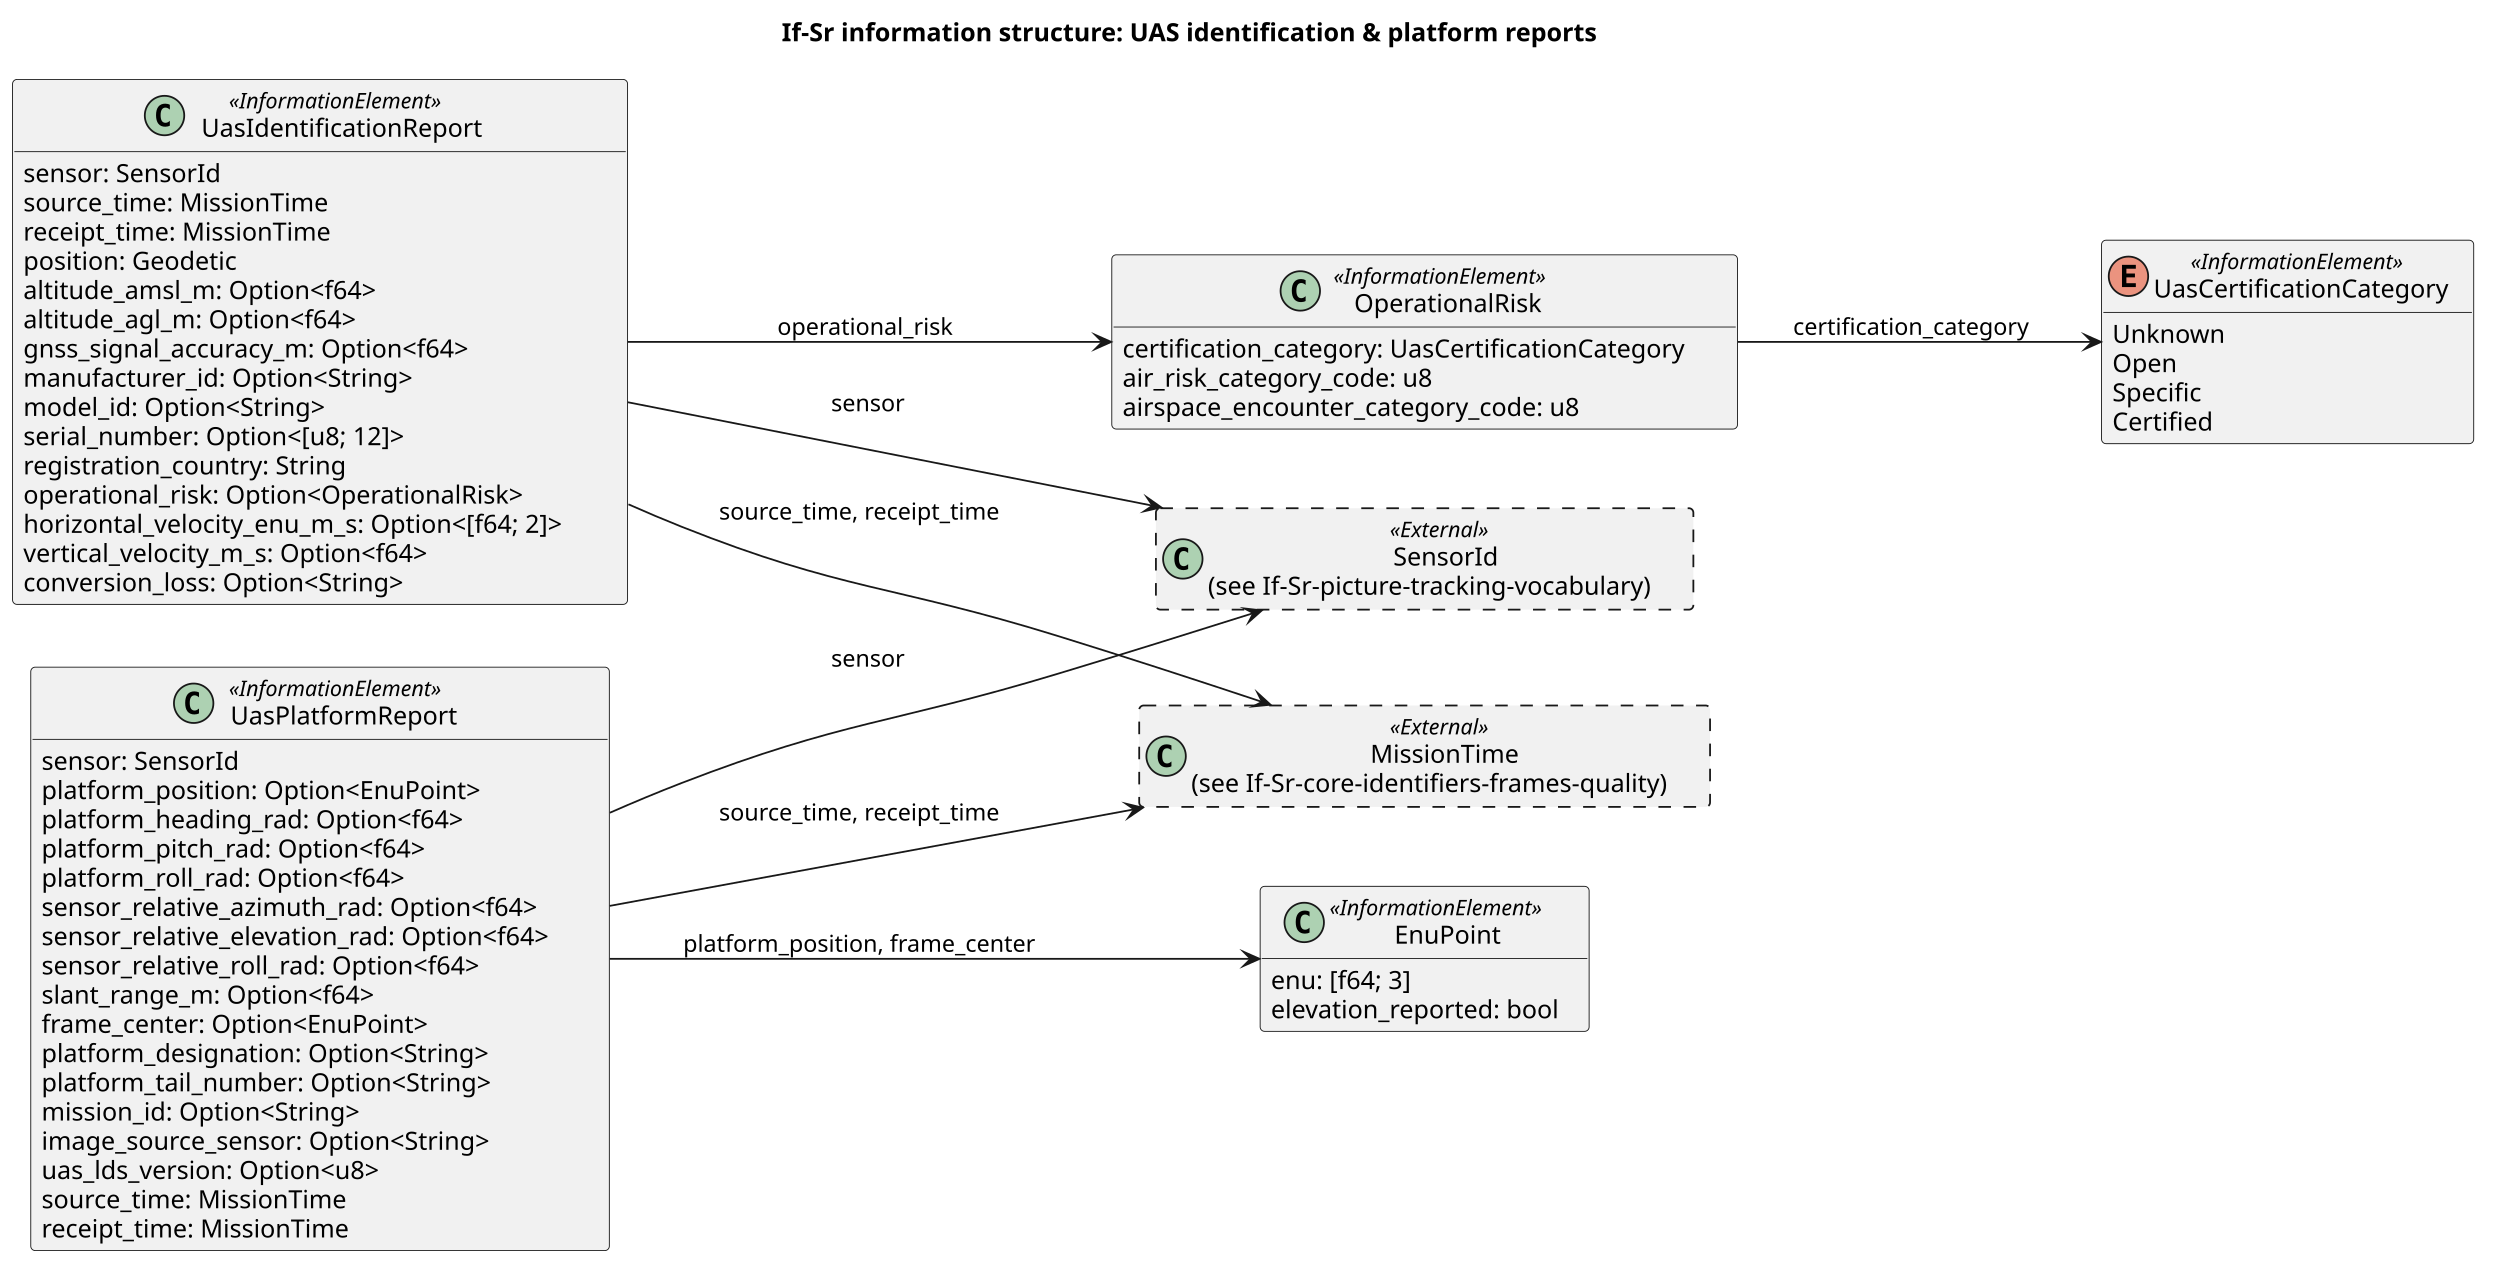
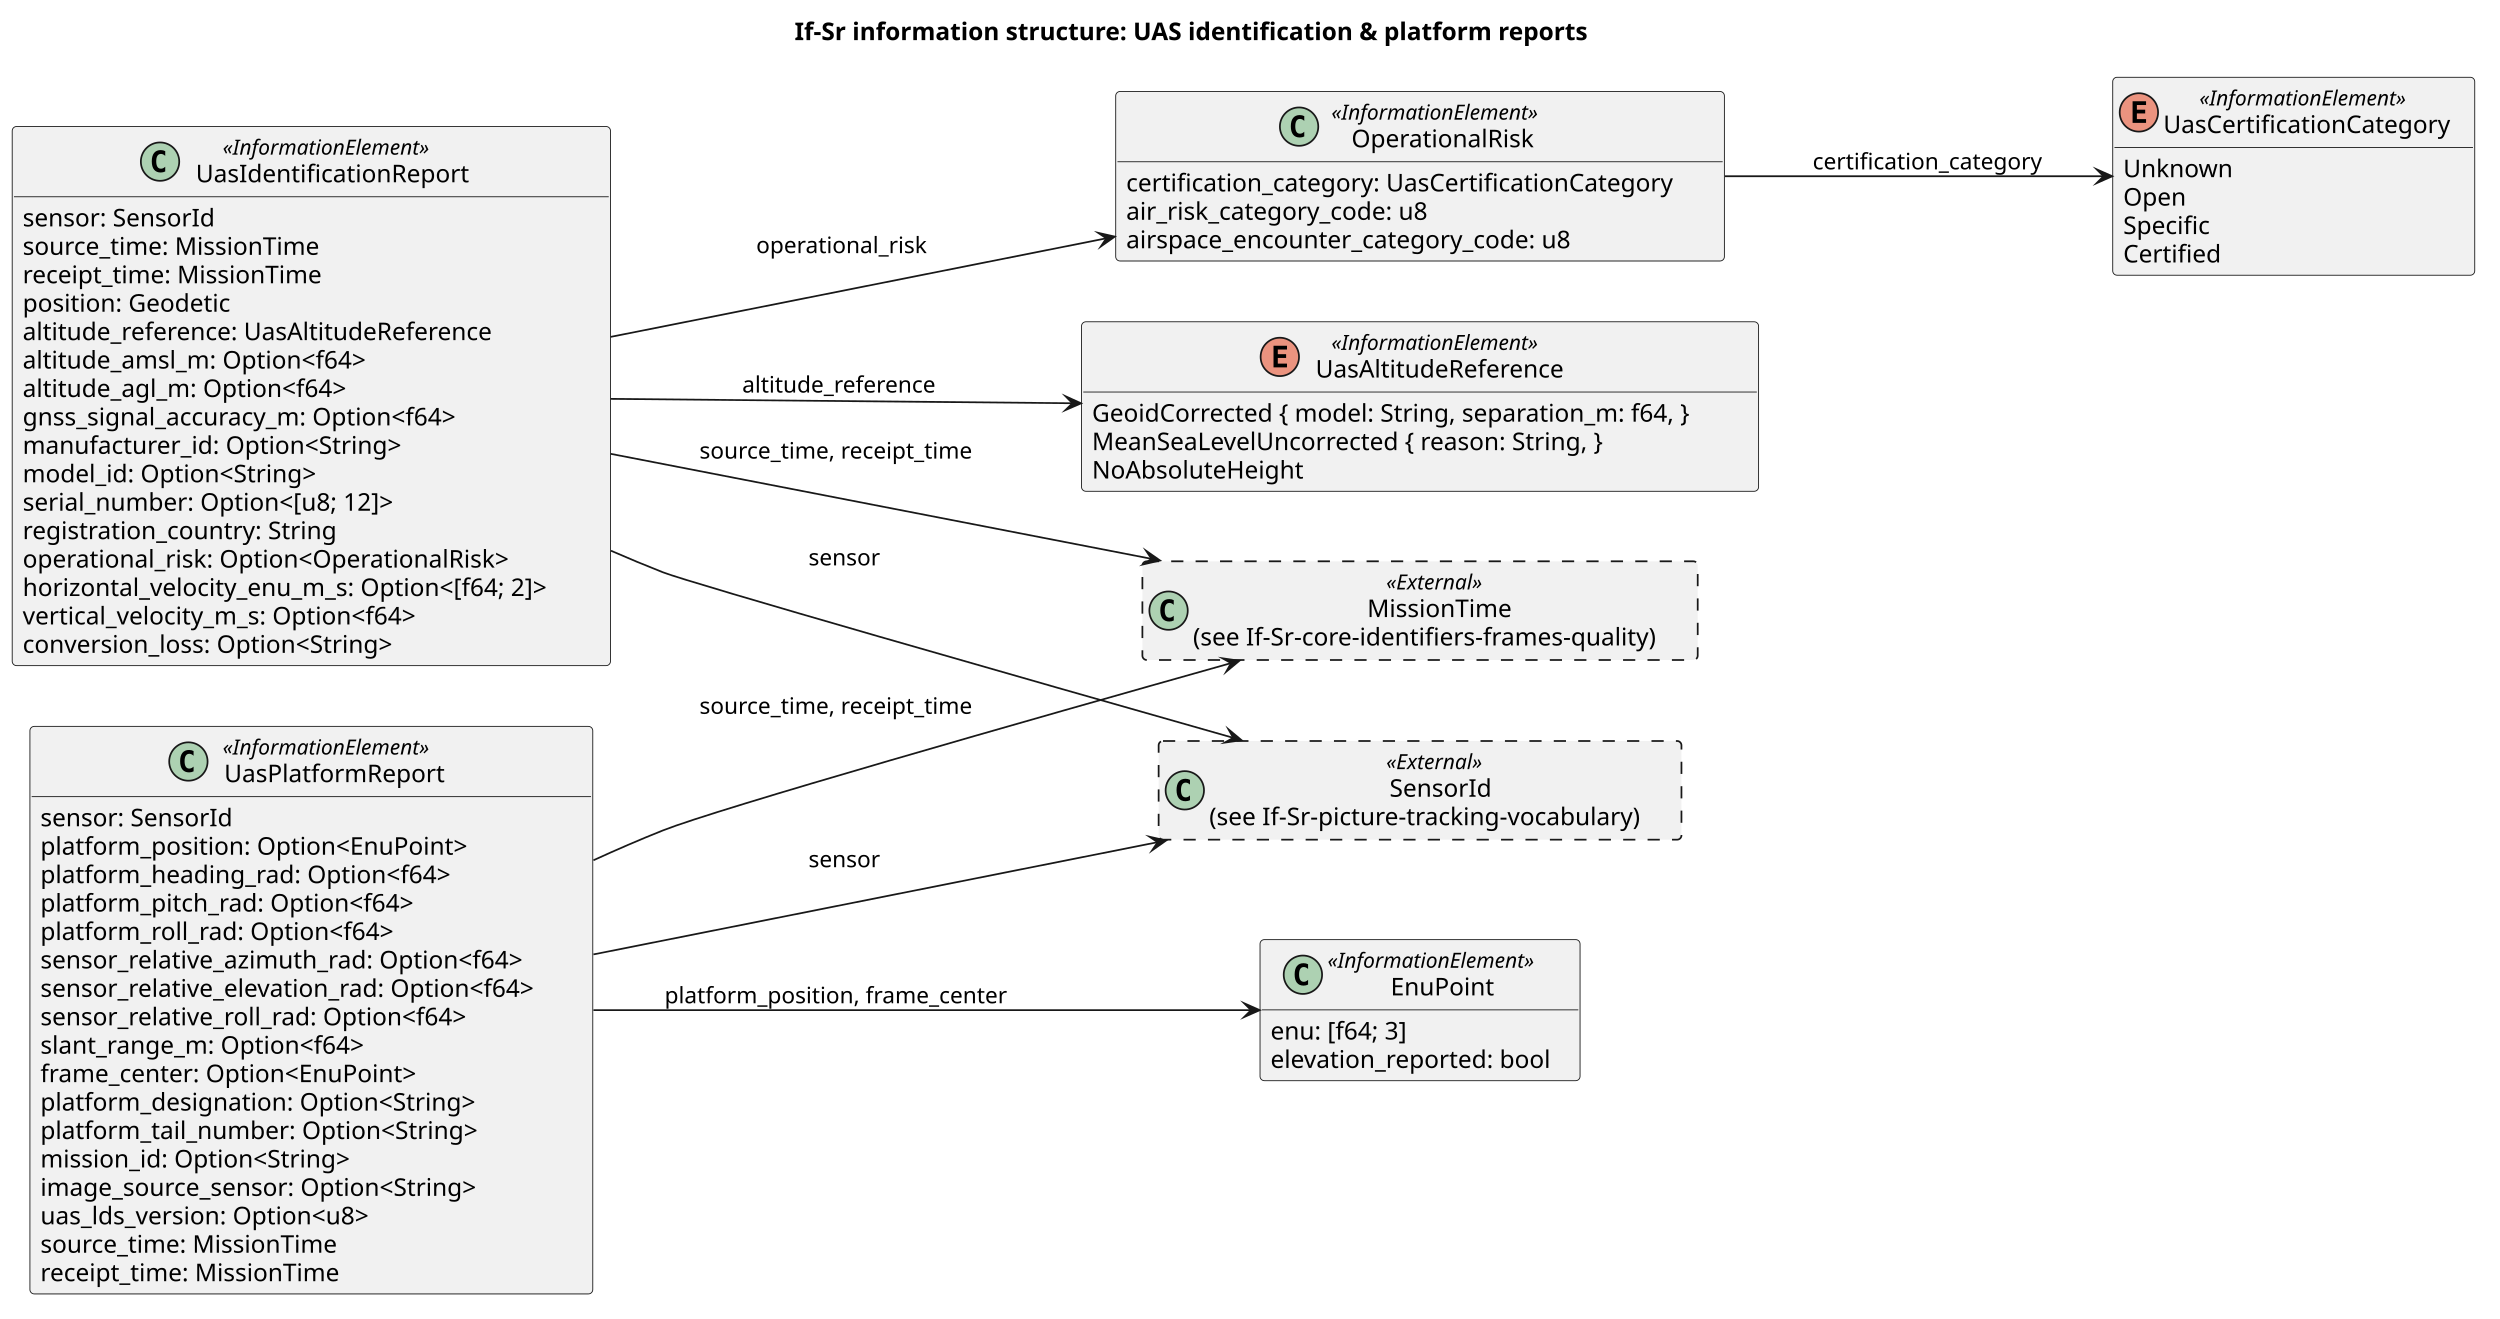
- <svg xmlns="http://www.w3.org/2000/svg" version="1.1" data-diagram-type="CLASS" style="width:1394px;height:712px;background:#FFFFFF;" width="1394px" height="712px" viewBox="0 0 1394 712" zoomAndPan="magnify" preserveAspectRatio="none" contentStyleType="text/css">
+ <svg xmlns="http://www.w3.org/2000/svg" version="1.1" data-diagram-type="CLASS" style="width:1433px;height:756px;background:#FFFFFF;" width="1433px" height="756px" viewBox="0 0 1433 756" zoomAndPan="magnify" preserveAspectRatio="none" contentStyleType="text/css">
  <defs />
  <g font-family="sans-serif" lengthAdjust="spacing">
    <g class="title" data-source-line="1">
-       <text x="435.833" y="22.995" fill="#000" font-size="14" textLength="515.669" font-weight="700">If-Sr information structure: UAS identification &amp; platform reports</text>
+       <text x="455.423" y="22.995" fill="#000" font-size="14" textLength="515.669" font-weight="700">If-Sr information structure: UAS identification &amp; platform reports</text>
    </g>
    <g class="entity" data-qualified-name="UasIdentificationReport" id="ent0001" data-source-line="5">
-       <rect x="7" y="44.297" width="342.928" height="292.719" fill="#F1F1F1" style="stroke:#181818;stroke-width:0.5;" rx="2.5" ry="2.5" />
-       <ellipse cx="91.738" cy="64.43" rx="11" ry="11" fill="#ADD1B2" style="stroke:#181818;stroke-width:1;" />
-       <path d="M94.707,70.07 Q94.129,70.367 93.488,70.508 Q92.848,70.664 92.145,70.664 Q89.645,70.664 88.316,69.023 Q87.004,67.367 87.004,64.242 Q87.004,61.117 88.316,59.461 Q89.645,57.805 92.145,57.805 Q92.848,57.805 93.488,57.961 Q94.145,58.117 94.707,58.414 L94.707,61.133 Q94.082,60.555 93.488,60.289 Q92.895,60.008 92.27,60.008 Q90.926,60.008 90.238,61.086 Q89.551,62.148 89.551,64.242 Q89.551,66.336 90.238,67.414 Q90.926,68.477 92.27,68.477 Q92.895,68.477 93.488,68.211 Q94.082,67.93 94.707,67.352 L94.707,70.07 Z " fill="#000" />
-       <text x="127.63" y="60.436" fill="#000" font-size="12" textLength="134.168" font-style="italic">«InformationElement»</text>
-       <text x="112.238" y="76.261" fill="#000" font-size="14" textLength="164.951">UasIdentificationReport</text>
-       <line x1="8" y1="84.563" x2="348.928" y2="84.563" style="stroke:#181818;stroke-width:0.5;" />
-       <text x="13" y="101.558" fill="#000" font-size="14" textLength="116.566">sensor: SensorId</text>
-       <text x="13" y="117.854" fill="#000" font-size="14" textLength="181.173">source_time: MissionTime</text>
-       <text x="13" y="134.151" fill="#000" font-size="14" textLength="183.319">receipt_time: MissionTime</text>
-       <text x="13" y="150.448" fill="#000" font-size="14" textLength="127.224">position: Geodetic</text>
-       <text x="13" y="166.745" fill="#000" font-size="14" textLength="216.843">altitude_amsl_m: Option&lt;f64&gt;</text>
-       <text x="13" y="183.042" fill="#000" font-size="14" textLength="204.798">altitude_agl_m: Option&lt;f64&gt;</text>
-       <text x="13" y="199.339" fill="#000" font-size="14" textLength="273.656">gnss_signal_accuracy_m: Option&lt;f64&gt;</text>
-       <text x="13" y="215.636" fill="#000" font-size="14" textLength="236.564">manufacturer_id: Option&lt;String&gt;</text>
-       <text x="13" y="231.933" fill="#000" font-size="14" textLength="184.502">model_id: Option&lt;String&gt;</text>
-       <text x="13" y="248.229" fill="#000" font-size="14" textLength="234.698">serial_number: Option&lt;[u8; 12]&gt;</text>
-       <text x="13" y="264.526" fill="#000" font-size="14" textLength="192.568">registration_country: String</text>
-       <text x="13" y="280.823" fill="#000" font-size="14" textLength="302.244">operational_risk: Option&lt;OperationalRisk&gt;</text>
-       <text x="13" y="297.12" fill="#000" font-size="14" textLength="330.928">horizontal_velocity_enu_m_s: Option&lt;[f64; 2]&gt;</text>
-       <text x="13" y="313.417" fill="#000" font-size="14" textLength="250.94">vertical_velocity_m_s: Option&lt;f64&gt;</text>
-       <text x="13" y="329.714" fill="#000" font-size="14" textLength="231.588">conversion_loss: Option&lt;String&gt;</text>
+       <rect x="7" y="72.517" width="342.928" height="309.016" fill="#F1F1F1" style="stroke:#181818;stroke-width:0.5;" rx="2.5" ry="2.5" />
+       <ellipse cx="91.738" cy="92.65" rx="11" ry="11" fill="#ADD1B2" style="stroke:#181818;stroke-width:1;" />
+       <path d="M94.707,98.29 Q94.129,98.587 93.488,98.728 Q92.848,98.884 92.145,98.884 Q89.645,98.884 88.316,97.243 Q87.004,95.587 87.004,92.462 Q87.004,89.337 88.316,87.681 Q89.645,86.025 92.145,86.025 Q92.848,86.025 93.488,86.181 Q94.145,86.337 94.707,86.634 L94.707,89.353 Q94.082,88.775 93.488,88.509 Q92.895,88.228 92.27,88.228 Q90.926,88.228 90.238,89.306 Q89.551,90.368 89.551,92.462 Q89.551,94.556 90.238,95.634 Q90.926,96.697 92.27,96.697 Q92.895,96.697 93.488,96.431 Q94.082,96.15 94.707,95.572 L94.707,98.29 Z " fill="#000" />
+       <text x="127.63" y="88.656" fill="#000" font-size="12" textLength="134.168" font-style="italic">«InformationElement»</text>
+       <text x="112.238" y="104.481" fill="#000" font-size="14" textLength="164.951">UasIdentificationReport</text>
+       <line x1="8" y1="112.783" x2="348.928" y2="112.783" style="stroke:#181818;stroke-width:0.5;" />
+       <text x="13" y="129.778" fill="#000" font-size="14" textLength="116.566">sensor: SensorId</text>
+       <text x="13" y="146.074" fill="#000" font-size="14" textLength="181.173">source_time: MissionTime</text>
+       <text x="13" y="162.371" fill="#000" font-size="14" textLength="183.319">receipt_time: MissionTime</text>
+       <text x="13" y="178.668" fill="#000" font-size="14" textLength="127.224">position: Geodetic</text>
+       <text x="13" y="194.965" fill="#000" font-size="14" textLength="289.604">altitude_reference: UasAltitudeReference</text>
+       <text x="13" y="211.262" fill="#000" font-size="14" textLength="216.843">altitude_amsl_m: Option&lt;f64&gt;</text>
+       <text x="13" y="227.559" fill="#000" font-size="14" textLength="204.798">altitude_agl_m: Option&lt;f64&gt;</text>
+       <text x="13" y="243.856" fill="#000" font-size="14" textLength="273.656">gnss_signal_accuracy_m: Option&lt;f64&gt;</text>
+       <text x="13" y="260.153" fill="#000" font-size="14" textLength="236.564">manufacturer_id: Option&lt;String&gt;</text>
+       <text x="13" y="276.449" fill="#000" font-size="14" textLength="184.502">model_id: Option&lt;String&gt;</text>
+       <text x="13" y="292.746" fill="#000" font-size="14" textLength="234.698">serial_number: Option&lt;[u8; 12]&gt;</text>
+       <text x="13" y="309.043" fill="#000" font-size="14" textLength="192.568">registration_country: String</text>
+       <text x="13" y="325.34" fill="#000" font-size="14" textLength="302.244">operational_risk: Option&lt;OperationalRisk&gt;</text>
+       <text x="13" y="341.637" fill="#000" font-size="14" textLength="330.928">horizontal_velocity_enu_m_s: Option&lt;[f64; 2]&gt;</text>
+       <text x="13" y="357.934" fill="#000" font-size="14" textLength="250.94">vertical_velocity_m_s: Option&lt;f64&gt;</text>
+       <text x="13" y="374.231" fill="#000" font-size="14" textLength="231.588">conversion_loss: Option&lt;String&gt;</text>
    </g>
-     <g class="entity" data-qualified-name="OperationalRisk" id="ent0002" data-source-line="22">
-       <rect x="619.93" y="142.087" width="348.902" height="97.156" fill="#F1F1F1" style="stroke:#181818;stroke-width:0.5;" rx="2.5" ry="2.5" />
-       <ellipse cx="725.047" cy="162.22" rx="11" ry="11" fill="#ADD1B2" style="stroke:#181818;stroke-width:1;" />
-       <path d="M728.016,167.86 Q727.438,168.157 726.797,168.298 Q726.157,168.454 725.453,168.454 Q722.953,168.454 721.625,166.813 Q720.313,165.157 720.313,162.032 Q720.313,158.907 721.625,157.251 Q722.953,155.595 725.453,155.595 Q726.157,155.595 726.797,155.751 Q727.453,155.907 728.016,156.204 L728.016,158.923 Q727.391,158.345 726.797,158.079 Q726.203,157.798 725.578,157.798 Q724.235,157.798 723.547,158.876 Q722.86,159.938 722.86,162.032 Q722.86,164.126 723.547,165.204 Q724.235,166.267 725.578,166.267 Q726.203,166.267 726.797,166.001 Q727.391,165.72 728.016,165.142 L728.016,167.86 Z " fill="#000" />
-       <text x="743.547" y="158.226" fill="#000" font-size="12" textLength="134.168" font-style="italic">«InformationElement»</text>
-       <text x="755.052" y="174.051" fill="#000" font-size="14" textLength="111.159">OperationalRisk</text>
-       <line x1="620.93" y1="182.352" x2="967.832" y2="182.352" style="stroke:#181818;stroke-width:0.5;" />
-       <text x="625.93" y="199.348" fill="#000" font-size="14" textLength="336.902">certification_category: UasCertificationCategory</text>
-       <text x="625.93" y="215.644" fill="#000" font-size="14" textLength="186.854">air_risk_category_code: u8</text>
-       <text x="625.93" y="231.941" fill="#000" font-size="14" textLength="274.23">airspace_encounter_category_code: u8</text>
+     <g class="entity" data-qualified-name="UasAltitudeReference" id="ent0002" data-source-line="23">
+       <rect x="619.93" y="184.447" width="388.086" height="97.156" fill="#F1F1F1" style="stroke:#181818;stroke-width:0.5;" rx="2.5" ry="2.5" />
+       <ellipse cx="733.591" cy="204.58" rx="11" ry="11" fill="#EB937F" style="stroke:#181818;stroke-width:1;" />
+       <path d="M737.701,210.58 L729.982,210.58 L729.982,198.189 L737.701,198.189 L737.701,200.345 L732.435,200.345 L732.435,203.017 L737.201,203.017 L737.201,205.173 L732.435,205.173 L732.435,208.423 L737.701,208.423 L737.701,210.58 Z " fill="#000" />
+       <text x="763.139" y="200.586" fill="#000" font-size="12" textLength="134.168" font-style="italic">«InformationElement»</text>
+       <text x="754.091" y="216.411" fill="#000" font-size="14" textLength="152.264">UasAltitudeReference</text>
+       <line x1="620.93" y1="224.712" x2="1007.016" y2="224.712" style="stroke:#181818;stroke-width:0.5;" />
+       <text x="625.93" y="241.708" fill="#000" font-size="14" textLength="376.086">GeoidCorrected { model: String, separation_m: f64, }</text>
+       <text x="625.93" y="258.004" fill="#000" font-size="14" textLength="321.863">MeanSeaLevelUncorrected { reason: String, }</text>
+       <text x="625.93" y="274.301" fill="#000" font-size="14" textLength="126.506">NoAbsoluteHeight</text>
    </g>
-     <g class="entity" data-qualified-name="UasCertificationCategory" id="ent0003" data-source-line="27">
-       <rect x="1171.83" y="133.937" width="207.506" height="113.453" fill="#F1F1F1" style="stroke:#181818;stroke-width:0.5;" rx="2.5" ry="2.5" />
-       <ellipse cx="1186.83" cy="154.07" rx="11" ry="11" fill="#EB937F" style="stroke:#181818;stroke-width:1;" />
-       <path d="M1190.939,160.07 L1183.221,160.07 L1183.221,147.679 L1190.939,147.679 L1190.939,149.835 L1185.674,149.835 L1185.674,152.507 L1190.439,152.507 L1190.439,154.663 L1185.674,154.663 L1185.674,157.913 L1190.939,157.913 L1190.939,160.07 Z " fill="#000" />
-       <text x="1221.499" y="150.076" fill="#000" font-size="12" textLength="134.168" font-style="italic">«InformationElement»</text>
-       <text x="1200.83" y="165.901" fill="#000" font-size="14" textLength="175.506">UasCertificationCategory</text>
-       <line x1="1172.83" y1="174.203" x2="1378.336" y2="174.203" style="stroke:#181818;stroke-width:0.5;" />
-       <text x="1177.83" y="191.198" fill="#000" font-size="14" textLength="64.989">Unknown</text>
-       <text x="1177.83" y="207.494" fill="#000" font-size="14" textLength="37.393">Open</text>
-       <text x="1177.83" y="223.791" fill="#000" font-size="14" textLength="54.489">Specific</text>
-       <text x="1177.83" y="240.088" fill="#000" font-size="14" textLength="59.842">Certified</text>
+     <g class="entity" data-qualified-name="OperationalRisk" id="ent0003" data-source-line="28">
+       <rect x="639.52" y="52.447" width="348.902" height="97.156" fill="#F1F1F1" style="stroke:#181818;stroke-width:0.5;" rx="2.5" ry="2.5" />
+       <ellipse cx="744.637" cy="72.58" rx="11" ry="11" fill="#ADD1B2" style="stroke:#181818;stroke-width:1;" />
+       <path d="M747.606,78.22 Q747.028,78.517 746.387,78.658 Q745.747,78.814 745.043,78.814 Q742.543,78.814 741.215,77.173 Q739.903,75.517 739.903,72.392 Q739.903,69.267 741.215,67.611 Q742.543,65.955 745.043,65.955 Q745.747,65.955 746.387,66.111 Q747.043,66.267 747.606,66.564 L747.606,69.283 Q746.981,68.705 746.387,68.439 Q745.793,68.158 745.168,68.158 Q743.825,68.158 743.137,69.236 Q742.45,70.298 742.45,72.392 Q742.45,74.486 743.137,75.564 Q743.825,76.627 745.168,76.627 Q745.793,76.627 746.387,76.361 Q746.981,76.08 747.606,75.502 L747.606,78.22 Z " fill="#000" />
+       <text x="763.137" y="68.586" fill="#000" font-size="12" textLength="134.168" font-style="italic">«InformationElement»</text>
+       <text x="774.642" y="84.411" fill="#000" font-size="14" textLength="111.159">OperationalRisk</text>
+       <line x1="640.52" y1="92.712" x2="987.422" y2="92.712" style="stroke:#181818;stroke-width:0.5;" />
+       <text x="645.52" y="109.708" fill="#000" font-size="14" textLength="336.902">certification_category: UasCertificationCategory</text>
+       <text x="645.52" y="126.004" fill="#000" font-size="14" textLength="186.854">air_risk_category_code: u8</text>
+       <text x="645.52" y="142.301" fill="#000" font-size="14" textLength="274.23">airspace_encounter_category_code: u8</text>
    </g>
-     <g class="entity" data-qualified-name="EnuPoint" id="ent0004" data-source-line="33">
-       <rect x="702.66" y="494.227" width="183.438" height="80.859" fill="#F1F1F1" style="stroke:#181818;stroke-width:0.5;" rx="2.5" ry="2.5" />
-       <ellipse cx="727.232" cy="514.36" rx="11" ry="11" fill="#ADD1B2" style="stroke:#181818;stroke-width:1;" />
-       <path d="M730.2,520 Q729.622,520.297 728.982,520.438 Q728.341,520.594 727.638,520.594 Q725.138,520.594 723.81,518.953 Q722.497,517.297 722.497,514.172 Q722.497,511.047 723.81,509.391 Q725.138,507.735 727.638,507.735 Q728.341,507.735 728.982,507.891 Q729.638,508.047 730.2,508.344 L730.2,511.063 Q729.575,510.485 728.982,510.219 Q728.388,509.938 727.763,509.938 Q726.419,509.938 725.732,511.016 Q725.044,512.078 725.044,514.172 Q725.044,516.266 725.732,517.344 Q726.419,518.407 727.763,518.407 Q728.388,518.407 728.982,518.141 Q729.575,517.86 730.2,517.282 L730.2,520 Z " fill="#000" />
-       <text x="741.359" y="510.366" fill="#000" font-size="12" textLength="134.168" font-style="italic">«InformationElement»</text>
-       <text x="777.517" y="526.191" fill="#000" font-size="14" textLength="61.852">EnuPoint</text>
-       <line x1="703.66" y1="534.493" x2="885.098" y2="534.493" style="stroke:#181818;stroke-width:0.5;" />
-       <text x="708.66" y="551.488" fill="#000" font-size="14" textLength="87.268">enu: [f64; 3]</text>
-       <text x="708.66" y="567.784" fill="#000" font-size="14" textLength="171.438">elevation_reported: bool</text>
+     <g class="entity" data-qualified-name="UasCertificationCategory" id="ent0004" data-source-line="33">
+       <rect x="1211.01" y="44.297" width="207.506" height="113.453" fill="#F1F1F1" style="stroke:#181818;stroke-width:0.5;" rx="2.5" ry="2.5" />
+       <ellipse cx="1226.01" cy="64.43" rx="11" ry="11" fill="#EB937F" style="stroke:#181818;stroke-width:1;" />
+       <path d="M1230.119,70.43 L1222.401,70.43 L1222.401,58.039 L1230.119,58.039 L1230.119,60.195 L1224.854,60.195 L1224.854,62.867 L1229.619,62.867 L1229.619,65.023 L1224.854,65.023 L1224.854,68.273 L1230.119,68.273 L1230.119,70.43 Z " fill="#000" />
+       <text x="1260.679" y="60.436" fill="#000" font-size="12" textLength="134.168" font-style="italic">«InformationElement»</text>
+       <text x="1240.01" y="76.261" fill="#000" font-size="14" textLength="175.506">UasCertificationCategory</text>
+       <line x1="1212.01" y1="84.563" x2="1417.516" y2="84.563" style="stroke:#181818;stroke-width:0.5;" />
+       <text x="1217.01" y="101.558" fill="#000" font-size="14" textLength="64.989">Unknown</text>
+       <text x="1217.01" y="117.854" fill="#000" font-size="14" textLength="37.393">Open</text>
+       <text x="1217.01" y="134.151" fill="#000" font-size="14" textLength="54.489">Specific</text>
+       <text x="1217.01" y="150.448" fill="#000" font-size="14" textLength="59.842">Certified</text>
    </g>
-     <g class="entity" data-qualified-name="UasPlatformReport" id="ent0005" data-source-line="37">
-       <rect x="17.15" y="372.007" width="322.625" height="325.313" fill="#F1F1F1" style="stroke:#181818;stroke-width:0.5;" rx="2.5" ry="2.5" />
-       <ellipse cx="107.989" cy="392.14" rx="11" ry="11" fill="#ADD1B2" style="stroke:#181818;stroke-width:1;" />
-       <path d="M110.958,397.78 Q110.38,398.077 109.739,398.218 Q109.099,398.374 108.396,398.374 Q105.896,398.374 104.567,396.733 Q103.255,395.077 103.255,391.952 Q103.255,388.827 104.567,387.171 Q105.896,385.515 108.396,385.515 Q109.099,385.515 109.739,385.671 Q110.396,385.827 110.958,386.124 L110.958,388.843 Q110.333,388.265 109.739,387.999 Q109.146,387.718 108.521,387.718 Q107.177,387.718 106.489,388.796 Q105.802,389.858 105.802,391.952 Q105.802,394.046 106.489,395.124 Q107.177,396.187 108.521,396.187 Q109.146,396.187 109.739,395.921 Q110.333,395.64 110.958,395.062 L110.958,397.78 Z " fill="#000" />
-       <text x="127.629" y="388.146" fill="#000" font-size="12" textLength="134.168" font-style="italic">«InformationElement»</text>
-       <text x="128.489" y="403.971" fill="#000" font-size="14" textLength="132.446">UasPlatformReport</text>
-       <line x1="18.15" y1="412.273" x2="338.775" y2="412.273" style="stroke:#181818;stroke-width:0.5;" />
-       <text x="23.15" y="429.268" fill="#000" font-size="14" textLength="116.566">sensor: SensorId</text>
-       <text x="23.15" y="445.564" fill="#000" font-size="14" textLength="263.389">platform_position: Option&lt;EnuPoint&gt;</text>
-       <text x="23.15" y="461.861" fill="#000" font-size="14" textLength="255.65">platform_heading_rad: Option&lt;f64&gt;</text>
-       <text x="23.15" y="478.158" fill="#000" font-size="14" textLength="233.885">platform_pitch_rad: Option&lt;f64&gt;</text>
-       <text x="23.15" y="494.455" fill="#000" font-size="14" textLength="221.149">platform_roll_rad: Option&lt;f64&gt;</text>
-       <text x="23.15" y="510.752" fill="#000" font-size="14" textLength="302.518">sensor_relative_azimuth_rad: Option&lt;f64&gt;</text>
-       <text x="23.15" y="527.049" fill="#000" font-size="14" textLength="310.625">sensor_relative_elevation_rad: Option&lt;f64&gt;</text>
-       <text x="23.15" y="543.346" fill="#000" font-size="14" textLength="267.928">sensor_relative_roll_rad: Option&lt;f64&gt;</text>
-       <text x="23.15" y="559.643" fill="#000" font-size="14" textLength="204.565">slant_range_m: Option&lt;f64&gt;</text>
-       <text x="23.15" y="575.939" fill="#000" font-size="14" textLength="234.76">frame_center: Option&lt;EnuPoint&gt;</text>
-       <text x="23.15" y="592.236" fill="#000" font-size="14" textLength="269.705">platform_designation: Option&lt;String&gt;</text>
-       <text x="23.15" y="608.533" fill="#000" font-size="14" textLength="271.353">platform_tail_number: Option&lt;String&gt;</text>
-       <text x="23.15" y="624.83" fill="#000" font-size="14" textLength="194.353">mission_id: Option&lt;String&gt;</text>
-       <text x="23.15" y="641.127" fill="#000" font-size="14" textLength="271.934">image_source_sensor: Option&lt;String&gt;</text>
-       <text x="23.15" y="657.424" fill="#000" font-size="14" textLength="207.225">uas_lds_version: Option&lt;u8&gt;</text>
-       <text x="23.15" y="673.721" fill="#000" font-size="14" textLength="181.173">source_time: MissionTime</text>
-       <text x="23.15" y="690.018" fill="#000" font-size="14" textLength="183.319">receipt_time: MissionTime</text>
+     <g class="entity" data-qualified-name="EnuPoint" id="ent0005" data-source-line="39">
+       <rect x="722.25" y="538.587" width="183.438" height="80.859" fill="#F1F1F1" style="stroke:#181818;stroke-width:0.5;" rx="2.5" ry="2.5" />
+       <ellipse cx="746.822" cy="558.72" rx="11" ry="11" fill="#ADD1B2" style="stroke:#181818;stroke-width:1;" />
+       <path d="M749.79,564.36 Q749.212,564.657 748.572,564.798 Q747.931,564.954 747.228,564.954 Q744.728,564.954 743.4,563.313 Q742.087,561.657 742.087,558.532 Q742.087,555.407 743.4,553.751 Q744.728,552.095 747.228,552.095 Q747.931,552.095 748.572,552.251 Q749.228,552.407 749.79,552.704 L749.79,555.423 Q749.165,554.845 748.572,554.579 Q747.978,554.298 747.353,554.298 Q746.009,554.298 745.322,555.376 Q744.634,556.438 744.634,558.532 Q744.634,560.626 745.322,561.704 Q746.009,562.767 747.353,562.767 Q747.978,562.767 748.572,562.501 Q749.165,562.22 749.79,561.642 L749.79,564.36 Z " fill="#000" />
+       <text x="760.949" y="554.726" fill="#000" font-size="12" textLength="134.168" font-style="italic">«InformationElement»</text>
+       <text x="797.107" y="570.551" fill="#000" font-size="14" textLength="61.852">EnuPoint</text>
+       <line x1="723.25" y1="578.853" x2="904.688" y2="578.853" style="stroke:#181818;stroke-width:0.5;" />
+       <text x="728.25" y="595.848" fill="#000" font-size="14" textLength="87.268">enu: [f64; 3]</text>
+       <text x="728.25" y="612.144" fill="#000" font-size="14" textLength="171.438">elevation_reported: bool</text>
    </g>
-     <g class="entity" data-qualified-name="MissionTime" id="ent0006" data-source-line="56">
-       <rect x="635.22" y="393.377" width="318.31" height="56.563" fill="#F1F1F1" style="stroke:#181818;stroke-width:1;stroke-dasharray:7,7;" rx="2.5" ry="2.5" />
-       <ellipse cx="650.22" cy="421.658" rx="11" ry="11" fill="#ADD1B2" style="stroke:#181818;stroke-width:1;" />
-       <path d="M653.189,427.299 Q652.611,427.596 651.97,427.736 Q651.329,427.893 650.626,427.893 Q648.126,427.893 646.798,426.252 Q645.486,424.596 645.486,421.471 Q645.486,418.346 646.798,416.689 Q648.126,415.033 650.626,415.033 Q651.329,415.033 651.97,415.189 Q652.626,415.346 653.189,415.643 L653.189,418.361 Q652.564,417.783 651.97,417.518 Q651.376,417.236 650.751,417.236 Q649.408,417.236 648.72,418.314 Q648.033,419.377 648.033,421.471 Q648.033,423.564 648.72,424.643 Q649.408,425.705 650.751,425.705 Q651.376,425.705 651.97,425.439 Q652.564,425.158 653.189,424.58 L653.189,427.299 Z " fill="#000" />
-       <text x="774.97" y="409.516" fill="#000" font-size="12" textLength="64.811" font-style="italic">«External»</text>
-       <text x="764.086" y="425.341" fill="#000" font-size="14" textLength="86.577">MissionTime</text>
-       <text x="664.22" y="441.638" fill="#000" font-size="14" textLength="286.31">(see If-Sr-core-identifiers-frames-quality)</text>
+     <g class="entity" data-qualified-name="UasPlatformReport" id="ent0006" data-source-line="43">
+       <rect x="17.15" y="416.367" width="322.625" height="325.313" fill="#F1F1F1" style="stroke:#181818;stroke-width:0.5;" rx="2.5" ry="2.5" />
+       <ellipse cx="107.989" cy="436.5" rx="11" ry="11" fill="#ADD1B2" style="stroke:#181818;stroke-width:1;" />
+       <path d="M110.958,442.14 Q110.38,442.437 109.739,442.578 Q109.099,442.734 108.396,442.734 Q105.896,442.734 104.567,441.093 Q103.255,439.437 103.255,436.312 Q103.255,433.187 104.567,431.531 Q105.896,429.875 108.396,429.875 Q109.099,429.875 109.739,430.031 Q110.396,430.187 110.958,430.484 L110.958,433.203 Q110.333,432.625 109.739,432.359 Q109.146,432.078 108.521,432.078 Q107.177,432.078 106.489,433.156 Q105.802,434.218 105.802,436.312 Q105.802,438.406 106.489,439.484 Q107.177,440.547 108.521,440.547 Q109.146,440.547 109.739,440.281 Q110.333,440 110.958,439.422 L110.958,442.14 Z " fill="#000" />
+       <text x="127.629" y="432.506" fill="#000" font-size="12" textLength="134.168" font-style="italic">«InformationElement»</text>
+       <text x="128.489" y="448.331" fill="#000" font-size="14" textLength="132.446">UasPlatformReport</text>
+       <line x1="18.15" y1="456.633" x2="338.775" y2="456.633" style="stroke:#181818;stroke-width:0.5;" />
+       <text x="23.15" y="473.628" fill="#000" font-size="14" textLength="116.566">sensor: SensorId</text>
+       <text x="23.15" y="489.924" fill="#000" font-size="14" textLength="263.389">platform_position: Option&lt;EnuPoint&gt;</text>
+       <text x="23.15" y="506.221" fill="#000" font-size="14" textLength="255.65">platform_heading_rad: Option&lt;f64&gt;</text>
+       <text x="23.15" y="522.518" fill="#000" font-size="14" textLength="233.885">platform_pitch_rad: Option&lt;f64&gt;</text>
+       <text x="23.15" y="538.815" fill="#000" font-size="14" textLength="221.149">platform_roll_rad: Option&lt;f64&gt;</text>
+       <text x="23.15" y="555.112" fill="#000" font-size="14" textLength="302.518">sensor_relative_azimuth_rad: Option&lt;f64&gt;</text>
+       <text x="23.15" y="571.409" fill="#000" font-size="14" textLength="310.625">sensor_relative_elevation_rad: Option&lt;f64&gt;</text>
+       <text x="23.15" y="587.706" fill="#000" font-size="14" textLength="267.928">sensor_relative_roll_rad: Option&lt;f64&gt;</text>
+       <text x="23.15" y="604.003" fill="#000" font-size="14" textLength="204.565">slant_range_m: Option&lt;f64&gt;</text>
+       <text x="23.15" y="620.299" fill="#000" font-size="14" textLength="234.76">frame_center: Option&lt;EnuPoint&gt;</text>
+       <text x="23.15" y="636.596" fill="#000" font-size="14" textLength="269.705">platform_designation: Option&lt;String&gt;</text>
+       <text x="23.15" y="652.893" fill="#000" font-size="14" textLength="271.353">platform_tail_number: Option&lt;String&gt;</text>
+       <text x="23.15" y="669.19" fill="#000" font-size="14" textLength="194.353">mission_id: Option&lt;String&gt;</text>
+       <text x="23.15" y="685.487" fill="#000" font-size="14" textLength="271.934">image_source_sensor: Option&lt;String&gt;</text>
+       <text x="23.15" y="701.784" fill="#000" font-size="14" textLength="207.225">uas_lds_version: Option&lt;u8&gt;</text>
+       <text x="23.15" y="718.081" fill="#000" font-size="14" textLength="181.173">source_time: MissionTime</text>
+       <text x="23.15" y="734.378" fill="#000" font-size="14" textLength="183.319">receipt_time: MissionTime</text>
    </g>
-     <g class="entity" data-qualified-name="SensorId" id="ent0007" data-source-line="58">
-       <rect x="644.54" y="283.377" width="299.682" height="56.563" fill="#F1F1F1" style="stroke:#181818;stroke-width:1;stroke-dasharray:7,7;" rx="2.5" ry="2.5" />
-       <ellipse cx="659.54" cy="311.658" rx="11" ry="11" fill="#ADD1B2" style="stroke:#181818;stroke-width:1;" />
-       <path d="M662.509,317.299 Q661.931,317.596 661.29,317.736 Q660.649,317.893 659.946,317.893 Q657.446,317.893 656.118,316.252 Q654.806,314.596 654.806,311.471 Q654.806,308.346 656.118,306.689 Q657.446,305.033 659.946,305.033 Q660.649,305.033 661.29,305.189 Q661.946,305.346 662.509,305.643 L662.509,308.361 Q661.884,307.783 661.29,307.518 Q660.696,307.236 660.071,307.236 Q658.728,307.236 658.04,308.314 Q657.353,309.377 657.353,311.471 Q657.353,313.564 658.04,314.643 Q658.728,315.705 660.071,315.705 Q660.696,315.705 661.29,315.439 Q661.884,315.158 662.509,314.58 L662.509,317.299 Z " fill="#000" />
-       <text x="774.976" y="299.516" fill="#000" font-size="12" textLength="64.811" font-style="italic">«External»</text>
-       <text x="776.879" y="315.341" fill="#000" font-size="14" textLength="61.004">SensorId</text>
-       <text x="673.54" y="331.638" fill="#000" font-size="14" textLength="267.682">(see If-Sr-picture-tracking-vocabulary)</text>
+     <g class="entity" data-qualified-name="MissionTime" id="ent0007" data-source-line="62">
+       <rect x="654.82" y="321.737" width="318.31" height="56.563" fill="#F1F1F1" style="stroke:#181818;stroke-width:1;stroke-dasharray:7,7;" rx="2.5" ry="2.5" />
+       <ellipse cx="669.82" cy="350.018" rx="11" ry="11" fill="#ADD1B2" style="stroke:#181818;stroke-width:1;" />
+       <path d="M672.789,355.659 Q672.211,355.956 671.57,356.096 Q670.929,356.253 670.226,356.253 Q667.726,356.253 666.398,354.612 Q665.086,352.956 665.086,349.831 Q665.086,346.706 666.398,345.049 Q667.726,343.393 670.226,343.393 Q670.929,343.393 671.57,343.549 Q672.226,343.706 672.789,344.003 L672.789,346.721 Q672.164,346.143 671.57,345.878 Q670.976,345.596 670.351,345.596 Q669.008,345.596 668.32,346.674 Q667.633,347.737 667.633,349.831 Q667.633,351.924 668.32,353.003 Q669.008,354.065 670.351,354.065 Q670.976,354.065 671.57,353.799 Q672.164,353.518 672.789,352.94 L672.789,355.659 Z " fill="#000" />
+       <text x="794.57" y="337.876" fill="#000" font-size="12" textLength="64.811" font-style="italic">«External»</text>
+       <text x="783.686" y="353.701" fill="#000" font-size="14" textLength="86.577">MissionTime</text>
+       <text x="683.82" y="369.998" fill="#000" font-size="14" textLength="286.31">(see If-Sr-core-identifiers-frames-quality)</text>
    </g>
-     <g class="link" data-entity-1="ent0001" data-entity-2="ent0006" id="lnk8" data-source-line="60" data-link-type="dependency">
-       <path d="M350.42,281.217 C360.32,285.607 370.2,289.787 379.93,293.657 C470.23,329.587 497.09,325.897 589.93,354.657 C629,366.767 667.316,379.257 703.716,391.377" style="stroke:#181818;stroke-width:1;" fill="none" id="UasIdentificationReport-to-MissionTime" codeLine="60" />
-       <polygon points="708.46,392.957,701.185,386.318,703.716,391.377,698.657,393.909,708.46,392.957" fill="#181818" style="stroke:#181818;stroke-width:1;stroke-linejoin:miter;stroke-miterlimit:10;" />
-       <text x="400.93" y="289.724" fill="#000" font-size="13" textLength="168.911">source_time, receipt_time</text>
+     <g class="entity" data-qualified-name="SensorId" id="ent0008" data-source-line="64">
+       <rect x="664.13" y="424.737" width="299.682" height="56.563" fill="#F1F1F1" style="stroke:#181818;stroke-width:1;stroke-dasharray:7,7;" rx="2.5" ry="2.5" />
+       <ellipse cx="679.13" cy="453.018" rx="11" ry="11" fill="#ADD1B2" style="stroke:#181818;stroke-width:1;" />
+       <path d="M682.099,458.659 Q681.521,458.956 680.88,459.096 Q680.239,459.253 679.536,459.253 Q677.036,459.253 675.708,457.612 Q674.396,455.956 674.396,452.831 Q674.396,449.706 675.708,448.049 Q677.036,446.393 679.536,446.393 Q680.239,446.393 680.88,446.549 Q681.536,446.706 682.099,447.003 L682.099,449.721 Q681.474,449.143 680.88,448.878 Q680.286,448.596 679.661,448.596 Q678.318,448.596 677.63,449.674 Q676.943,450.737 676.943,452.831 Q676.943,454.924 677.63,456.003 Q678.318,457.065 679.661,457.065 Q680.286,457.065 680.88,456.799 Q681.474,456.518 682.099,455.94 L682.099,458.659 Z " fill="#000" />
+       <text x="794.566" y="440.876" fill="#000" font-size="12" textLength="64.811" font-style="italic">«External»</text>
+       <text x="796.469" y="456.701" fill="#000" font-size="14" textLength="61.004">SensorId</text>
+       <text x="693.13" y="472.998" fill="#000" font-size="14" textLength="267.682">(see If-Sr-picture-tracking-vocabulary)</text>
    </g>
-     <g class="link" data-entity-1="ent0001" data-entity-2="ent0002" id="lnk9" data-source-line="61" data-link-type="dependency">
-       <path d="M350.07,190.657 C434.07,190.657 530.17,190.657 614.6,190.657" style="stroke:#181818;stroke-width:1;" fill="none" id="UasIdentificationReport-to-OperationalRisk" codeLine="61" />
-       <polygon points="619.6,190.657,610.6,186.657,614.6,190.657,610.6,194.657,619.6,190.657" fill="#181818" style="stroke:#181818;stroke-width:1;stroke-linejoin:miter;stroke-miterlimit:10;" />
-       <text x="433.43" y="186.724" fill="#000" font-size="13" textLength="103.752">operational_risk</text>
+     <g class="link" data-entity-1="ent0001" data-entity-2="ent0007" id="lnk9" data-source-line="66" data-link-type="dependency">
+       <path d="M350.07,260.147 C448.37,279.227 565.822,302.034 660.052,320.334" style="stroke:#181818;stroke-width:1;" fill="none" id="UasIdentificationReport-to-MissionTime" codeLine="66" />
+       <polygon points="664.96,321.287,656.888,315.644,660.052,320.334,655.362,323.498,664.96,321.287" fill="#181818" style="stroke:#181818;stroke-width:1;stroke-linejoin:miter;stroke-miterlimit:10;" />
+       <text x="400.93" y="262.874" fill="#000" font-size="13" textLength="168.911">source_time, receipt_time</text>
    </g>
-     <g class="link" data-entity-1="ent0001" data-entity-2="ent0007" id="lnk10" data-source-line="62" data-link-type="dependency">
-       <path d="M350.07,224.287 C443.56,242.717 553.334,264.35 642.624,281.95" style="stroke:#181818;stroke-width:1;" fill="none" id="UasIdentificationReport-to-SensorId" codeLine="62" />
-       <polygon points="647.53,282.917,639.473,277.252,642.624,281.95,637.926,285.101,647.53,282.917" fill="#181818" style="stroke:#181818;stroke-width:1;stroke-linejoin:miter;stroke-miterlimit:10;" />
-       <text x="463.43" y="229.324" fill="#000" font-size="13" textLength="43.082">sensor</text>
+     <g class="link" data-entity-1="ent0001" data-entity-2="ent0003" id="lnk10" data-source-line="67" data-link-type="dependency">
+       <path d="M350.07,193.087 C439.58,175.287 544.126,154.492 634.126,136.592" style="stroke:#181818;stroke-width:1;" fill="none" id="UasIdentificationReport-to-OperationalRisk" codeLine="67" />
+       <polygon points="639.03,135.617,629.423,133.449,634.126,136.592,630.983,141.296,639.03,135.617" fill="#181818" style="stroke:#181818;stroke-width:1;stroke-linejoin:miter;stroke-miterlimit:10;" />
+       <text x="433.43" y="145.094" fill="#000" font-size="13" textLength="103.752">operational_risk</text>
    </g>
-     <g class="link" data-entity-1="ent0002" data-entity-2="ent0003" id="lnk11" data-source-line="63" data-link-type="dependency">
-       <path d="M969.06,190.657 C1036.96,190.657 1107.52,190.657 1166.51,190.657" style="stroke:#181818;stroke-width:1;" fill="none" id="OperationalRisk-to-UasCertificationCategory" codeLine="63" />
-       <polygon points="1171.51,190.657,1162.51,186.657,1166.51,190.657,1162.51,194.657,1171.51,190.657" fill="#181818" style="stroke:#181818;stroke-width:1;stroke-linejoin:miter;stroke-miterlimit:10;" />
-       <text x="999.83" y="186.724" fill="#000" font-size="13" textLength="141.356">certification_category</text>
+     <g class="link" data-entity-1="ent0001" data-entity-2="ent0008" id="lnk11" data-source-line="68" data-link-type="dependency">
+       <path d="M350.19,315.667 C360.17,320.027 370.13,324.177 379.93,328.017 C395.71,334.217 583.931,387.98 706.881,422.93" style="stroke:#181818;stroke-width:1;" fill="none" id="UasIdentificationReport-to-SensorId" codeLine="68" />
+       <polygon points="711.69,424.297,704.127,417.988,706.881,422.93,701.939,425.684,711.69,424.297" fill="#181818" style="stroke:#181818;stroke-width:1;stroke-linejoin:miter;stroke-miterlimit:10;" />
+       <text x="463.43" y="324.084" fill="#000" font-size="13" textLength="43.082">sensor</text>
    </g>
-     <g class="link" data-entity-1="ent0005" data-entity-2="ent0004" id="lnk12" data-source-line="64" data-link-type="dependency">
-       <path d="M339.96,534.657 C455.42,534.657 602,534.657 697.31,534.657" style="stroke:#181818;stroke-width:1;" fill="none" id="UasPlatformReport-to-EnuPoint" codeLine="64" />
-       <polygon points="702.31,534.657,693.31,530.657,697.31,534.657,693.31,538.657,702.31,534.657" fill="#181818" style="stroke:#181818;stroke-width:1;stroke-linejoin:miter;stroke-miterlimit:10;" />
-       <text x="380.93" y="530.724" fill="#000" font-size="13" textLength="208.597">platform_position, frame_center</text>
+     <g class="link" data-entity-1="ent0001" data-entity-2="ent0002" id="lnk12" data-source-line="69" data-link-type="dependency">
+       <path d="M350.07,228.637 C433.26,229.427 528.67,230.33 614.69,231.14" style="stroke:#181818;stroke-width:1;" fill="none" id="UasIdentificationReport-to-UasAltitudeReference" codeLine="69" />
+       <polygon points="619.69,231.187,610.728,227.102,614.69,231.14,610.653,235.102,619.69,231.187" fill="#181818" style="stroke:#181818;stroke-width:1;stroke-linejoin:miter;stroke-miterlimit:10;" />
+       <text x="425.43" y="225.024" fill="#000" font-size="13" textLength="119.019">altitude_reference</text>
    </g>
-     <g class="link" data-entity-1="ent0005" data-entity-2="ent0006" id="lnk13" data-source-line="65" data-link-type="dependency">
-       <path d="M339.96,505.117 C431.71,488.227 541.343,468.052 632.353,451.302" style="stroke:#181818;stroke-width:1;" fill="none" id="UasPlatformReport-to-MissionTime" codeLine="65" />
-       <polygon points="637.27,450.397,627.695,448.092,632.353,451.302,629.143,455.96,637.27,450.397" fill="#181818" style="stroke:#181818;stroke-width:1;stroke-linejoin:miter;stroke-miterlimit:10;" />
-       <text x="400.93" y="457.504" fill="#000" font-size="13" textLength="168.911">source_time, receipt_time</text>
+     <g class="link" data-entity-1="ent0003" data-entity-2="ent0004" id="lnk13" data-source-line="70" data-link-type="dependency">
+       <path d="M988.73,101.017 C1062.81,101.017 1141.73,101.017 1205.74,101.017" style="stroke:#181818;stroke-width:1;" fill="none" id="OperationalRisk-to-UasCertificationCategory" codeLine="70" />
+       <polygon points="1210.74,101.017,1201.74,97.017,1205.74,101.017,1201.74,105.017,1210.74,101.017" fill="#181818" style="stroke:#181818;stroke-width:1;stroke-linejoin:miter;stroke-miterlimit:10;" />
+       <text x="1039.01" y="97.084" fill="#000" font-size="13" textLength="141.356">certification_category</text>
    </g>
-     <g class="link" data-entity-1="ent0005" data-entity-2="ent0007" id="lnk14" data-source-line="66" data-link-type="dependency">
-       <path d="M340.05,453.187 C353.42,447.317 366.83,441.717 379.93,436.657 C470.59,401.637 496.9,403.797 589.93,375.657 C627.23,364.377 663.483,353.065 698.853,341.875" style="stroke:#181818;stroke-width:1;" fill="none" id="UasPlatformReport-to-SensorId" codeLine="66" />
-       <polygon points="703.62,340.367,693.833,339.268,698.853,341.875,696.246,346.895,703.62,340.367" fill="#181818" style="stroke:#181818;stroke-width:1;stroke-linejoin:miter;stroke-miterlimit:10;" />
-       <text x="463.43" y="371.724" fill="#000" font-size="13" textLength="43.082">sensor</text>
+     <g class="link" data-entity-1="ent0006" data-entity-2="ent0005" id="lnk14" data-source-line="71" data-link-type="dependency">
+       <path d="M340.14,579.017 C461.11,579.017 617.57,579.017 717.07,579.017" style="stroke:#181818;stroke-width:1;" fill="none" id="UasPlatformReport-to-EnuPoint" codeLine="71" />
+       <polygon points="722.07,579.017,713.07,575.017,717.07,579.017,713.07,583.017,722.07,579.017" fill="#181818" style="stroke:#181818;stroke-width:1;stroke-linejoin:miter;stroke-miterlimit:10;" />
+       <text x="380.93" y="575.084" fill="#000" font-size="13" textLength="208.597">platform_position, frame_center</text>
+     </g>
+     <g class="link" data-entity-1="ent0006" data-entity-2="ent0007" id="lnk15" data-source-line="72" data-link-type="dependency">
+       <path d="M340.15,493.107 C353.47,487.017 366.84,481.227 379.93,476.017 C410.91,463.687 587.647,413.312 705.627,380.092" style="stroke:#181818;stroke-width:1;" fill="none" id="UasPlatformReport-to-MissionTime" codeLine="72" />
+       <polygon points="710.44,378.737,700.693,377.326,705.627,380.092,702.861,385.026,710.44,378.737" fill="#181818" style="stroke:#181818;stroke-width:1;stroke-linejoin:miter;stroke-miterlimit:10;" />
+       <text x="400.93" y="409.174" fill="#000" font-size="13" textLength="168.911">source_time, receipt_time</text>
+     </g>
+     <g class="link" data-entity-1="ent0006" data-entity-2="ent0008" id="lnk16" data-source-line="73" data-link-type="dependency">
+       <path d="M340.14,547.067 C441.22,526.957 565.676,502.202 663.526,482.742" style="stroke:#181818;stroke-width:1;" fill="none" id="UasPlatformReport-to-SensorId" codeLine="73" />
+       <polygon points="668.43,481.767,658.823,479.599,663.526,482.742,660.383,487.446,668.43,481.767" fill="#181818" style="stroke:#181818;stroke-width:1;stroke-linejoin:miter;stroke-miterlimit:10;" />
+       <text x="463.43" y="497.094" fill="#000" font-size="13" textLength="43.082">sensor</text>
    </g>
  </g>
</svg>
